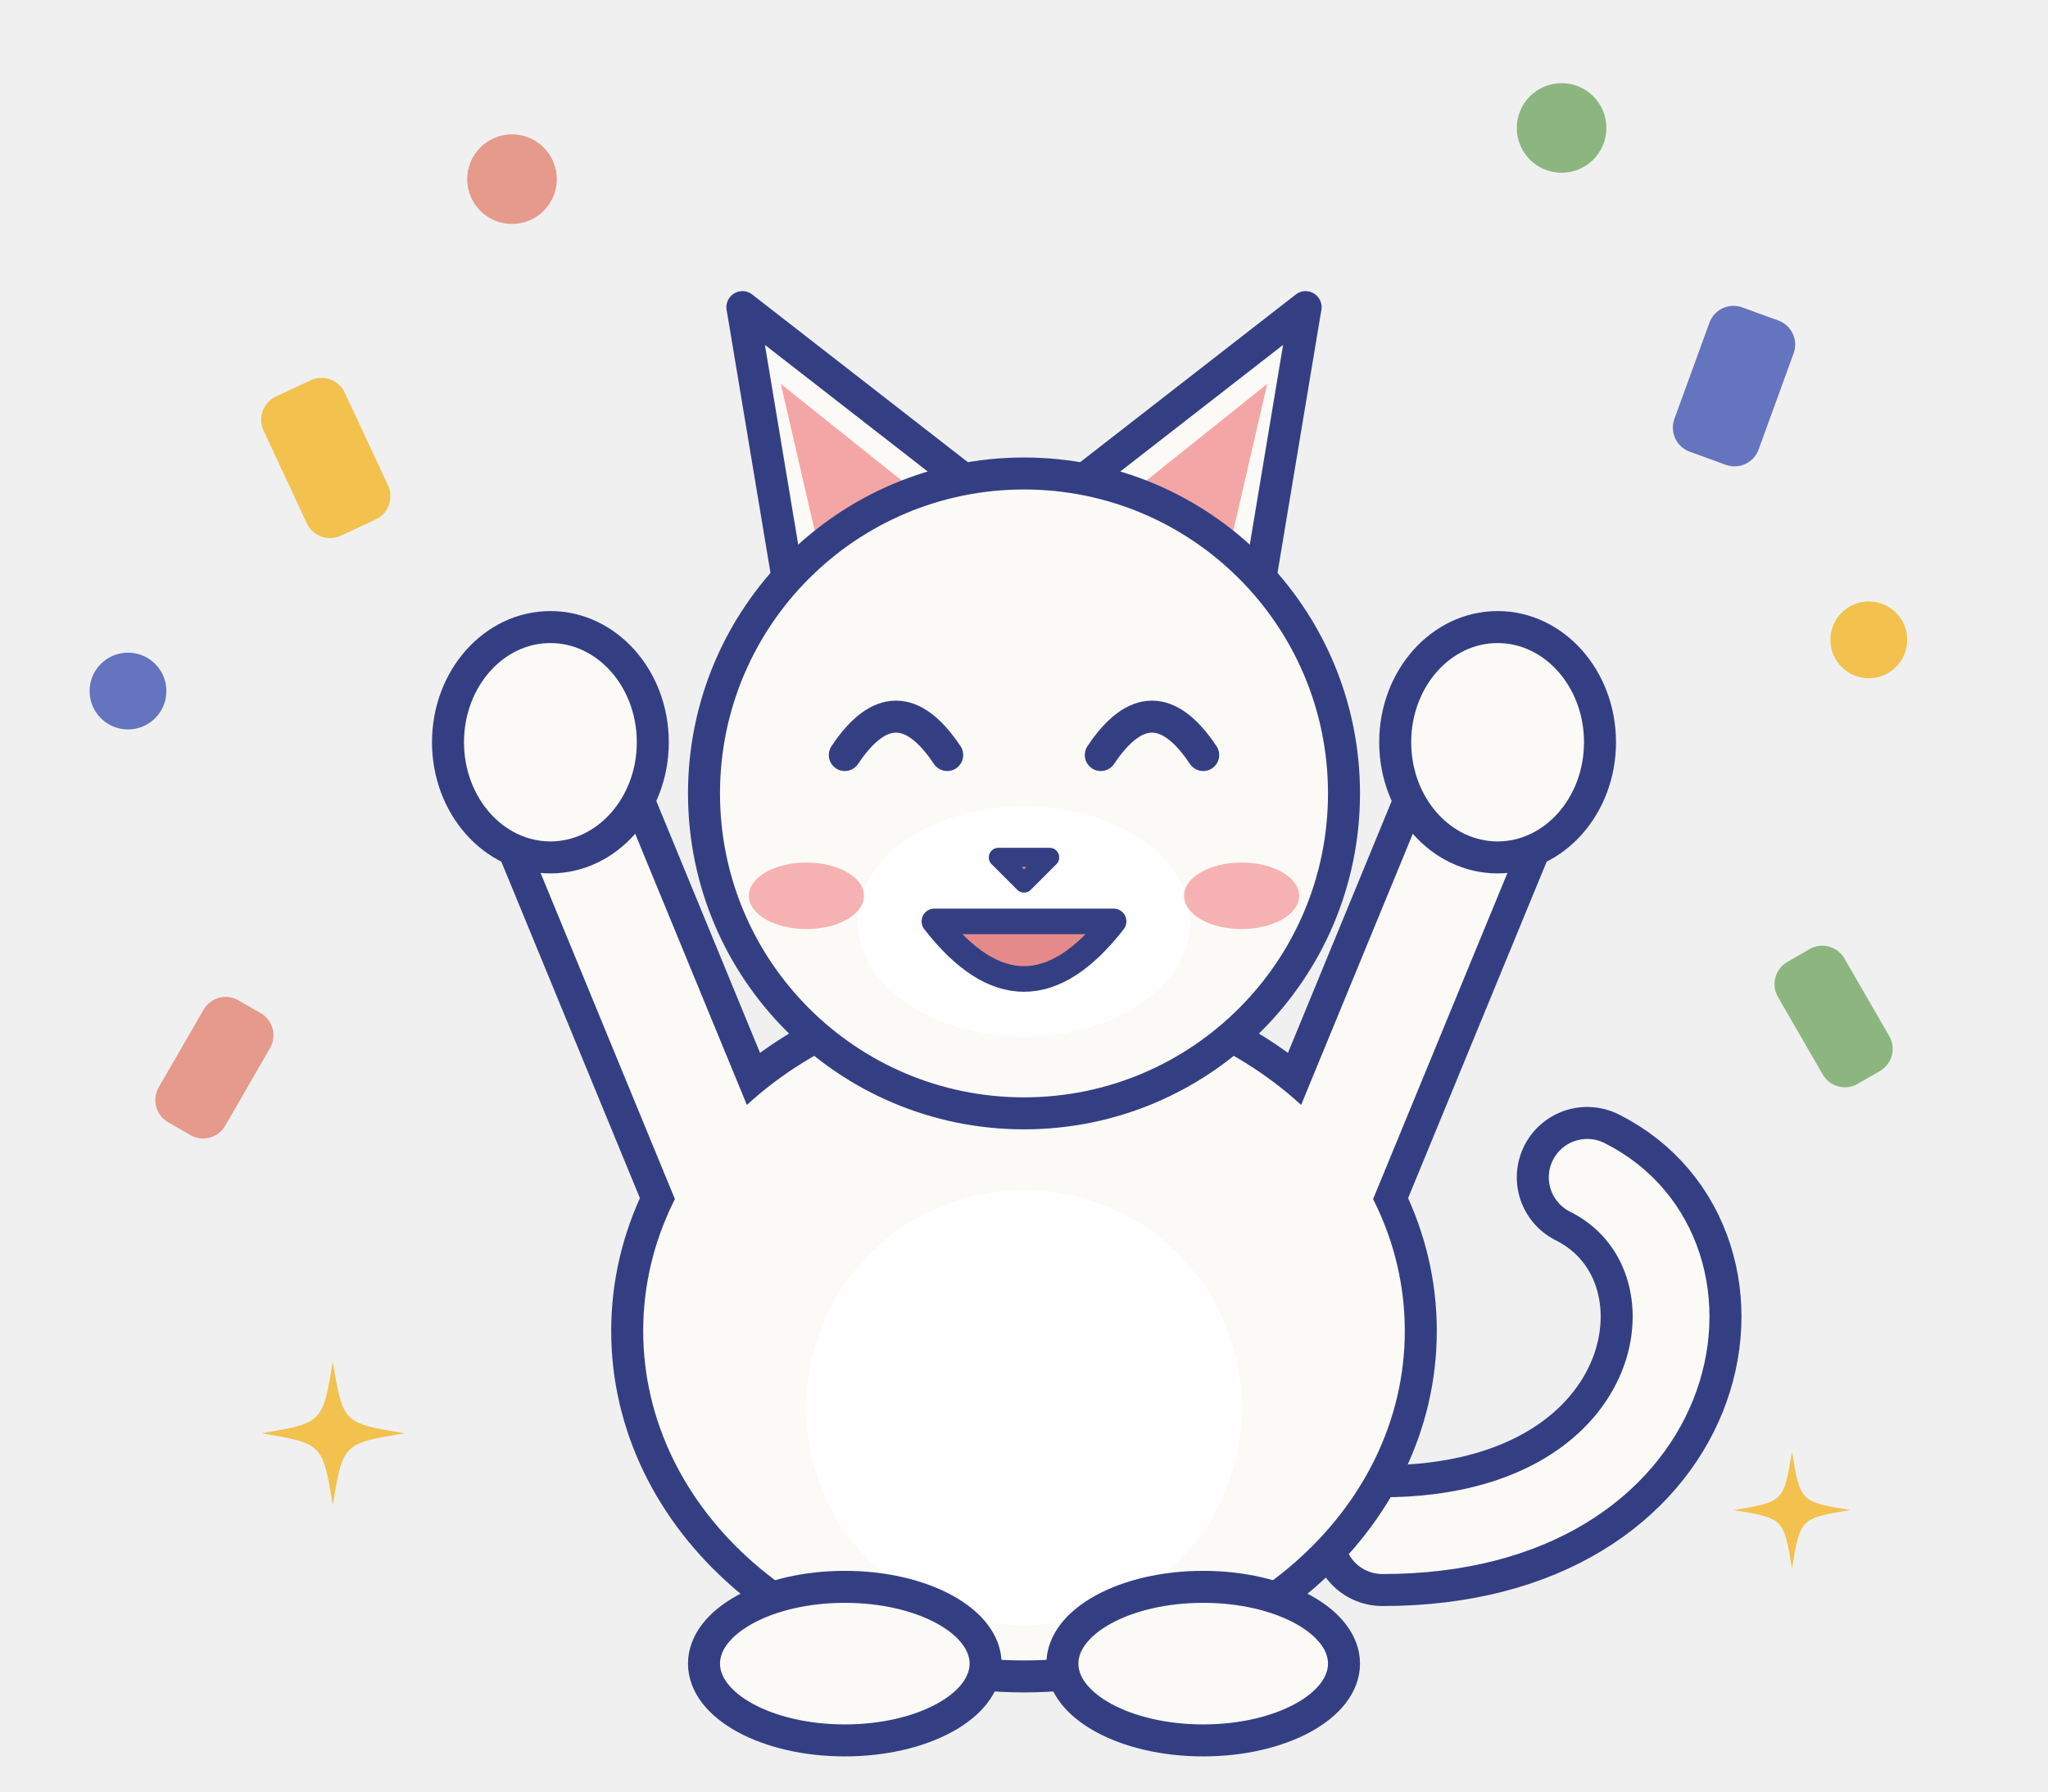
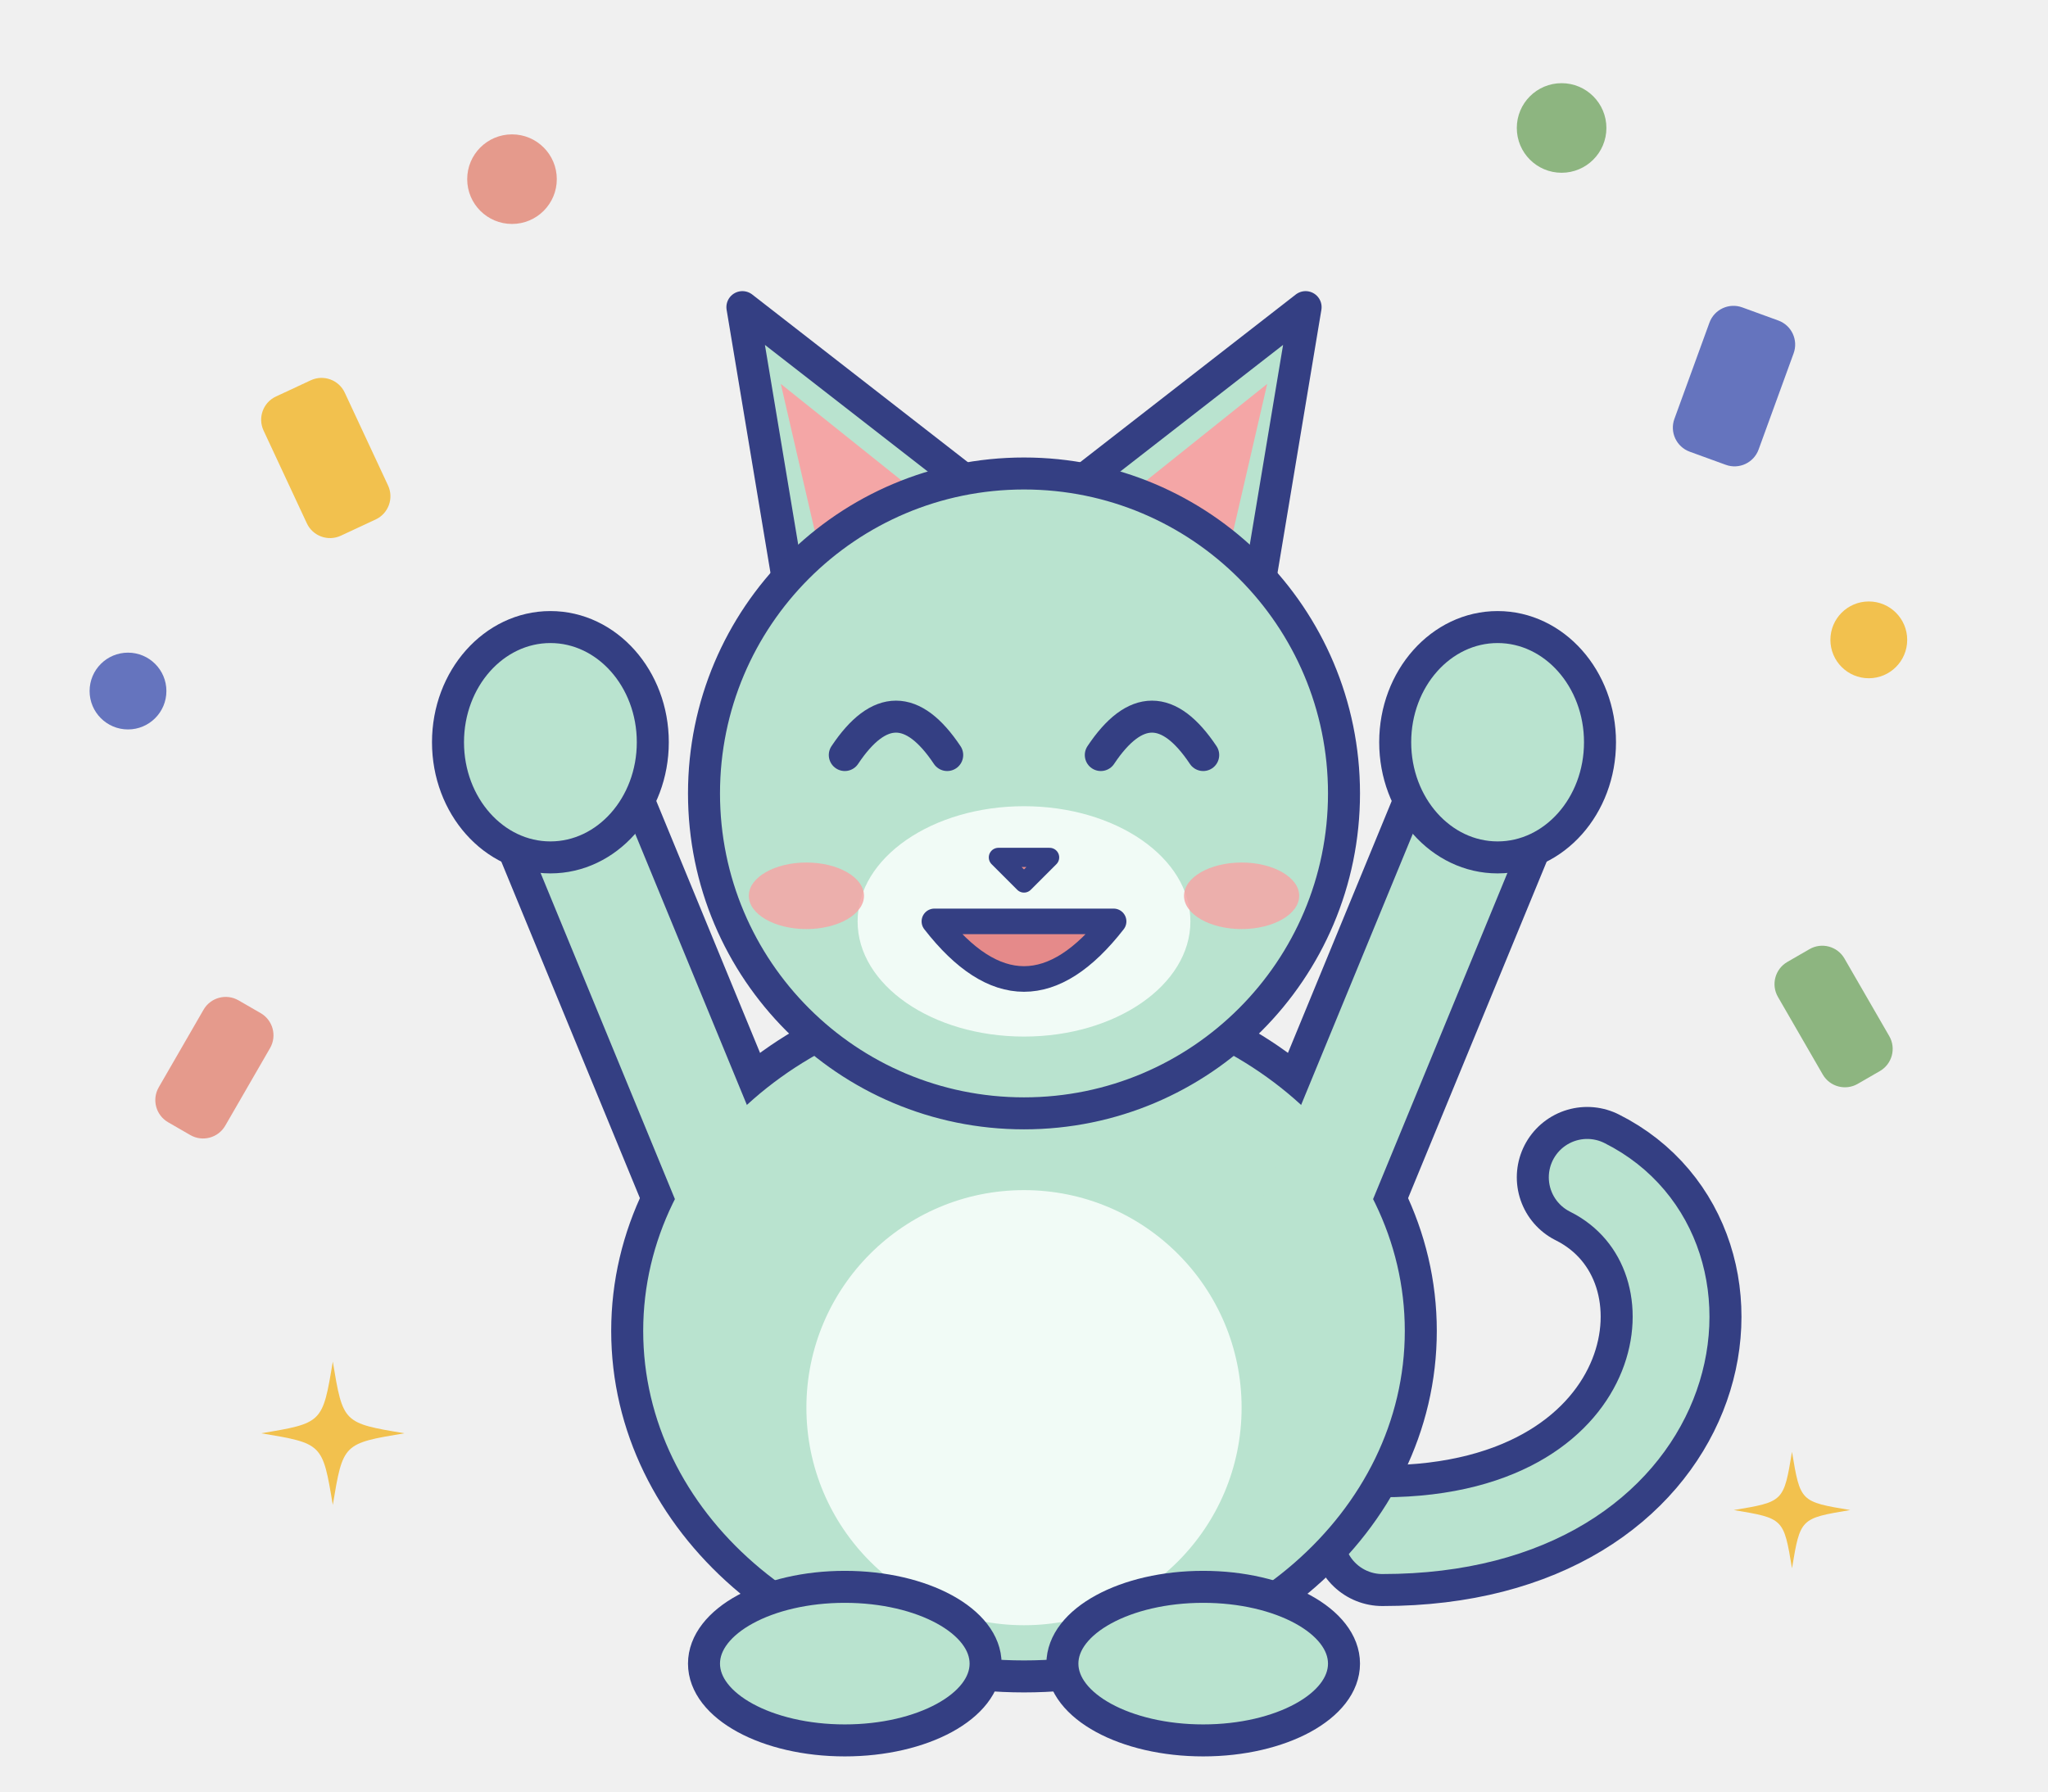
- <svg xmlns="http://www.w3.org/2000/svg" viewBox="0 0 160 140" role="img" aria-label="A white happy cat cheering">
+ <svg xmlns="http://www.w3.org/2000/svg" viewBox="0 0 160 140" role="img" aria-label="A mint happy cat cheering">
  <g>
    <rect x="22" y="30" width="7" height="12" rx="2" fill="#F2C14E" transform="rotate(-25 25 36)" />
    <rect x="132" y="24" width="7" height="12" rx="2" fill="#6574BE" transform="rotate(20 135 30)" />
    <rect x="14" y="78" width="6" height="11" rx="2" fill="#E59A8C" transform="rotate(30 17 83)" />
    <rect x="140" y="74" width="6" height="11" rx="2" fill="#8DB580" transform="rotate(-30 143 79)" />
    <circle cx="40" cy="14" r="3.5" fill="#E59A8C" />
    <circle cx="122" cy="10" r="3.5" fill="#8DB580" />
    <circle cx="146" cy="50" r="3" fill="#F2C14E" />
    <circle cx="10" cy="54" r="3" fill="#6574BE" />
  </g>
  <g stroke="#343F83" stroke-width="2.5" stroke-linecap="round" stroke-linejoin="round">
    <path d="M108 120C132 120 136 98 124 92" fill="none" stroke-width="11" />
-     <path d="M108 120C132 120 136 98 124 92" fill="none" stroke="#FCFAF6" stroke-width="6" />
+     <path d="M108 120C132 120 136 98 124 92" fill="none" stroke="#B9E3CF" stroke-width="6" />
    <path d="M58 96L44 62" fill="none" stroke-width="13" />
    <path d="M102 96L116 62" fill="none" stroke-width="13" />
-     <ellipse cx="80" cy="104" rx="31" ry="27" fill="#FCFAF6" />
-     <path d="M58 96L44 62" fill="none" stroke="#FCFAF6" stroke-width="8" />
-     <path d="M102 96L116 62" fill="none" stroke="#FCFAF6" stroke-width="8" />
-     <ellipse cx="43" cy="58" rx="8" ry="9" fill="#FCFAF6" />
-     <ellipse cx="117" cy="58" rx="8" ry="9" fill="#FCFAF6" />
-     <ellipse cx="80" cy="110" rx="17" ry="17" fill="#FFFFFF" stroke="none" />
-     <ellipse cx="66" cy="130" rx="11" ry="6" fill="#FCFAF6" />
-     <ellipse cx="94" cy="130" rx="11" ry="6" fill="#FCFAF6" />
-     <path d="M62 48L58 24L76 38Z" fill="#FCFAF6" />
-     <path d="M84 38L102 24L98 48Z" fill="#FCFAF6" />
+     <ellipse cx="80" cy="104" rx="31" ry="27" fill="#B9E3CF" />
+     <path d="M58 96L44 62" fill="none" stroke="#B9E3CF" stroke-width="8" />
+     <path d="M102 96L116 62" fill="none" stroke="#B9E3CF" stroke-width="8" />
+     <ellipse cx="43" cy="58" rx="8" ry="9" fill="#B9E3CF" />
+     <ellipse cx="117" cy="58" rx="8" ry="9" fill="#B9E3CF" />
+     <ellipse cx="80" cy="110" rx="17" ry="17" fill="#F1FBF6" stroke="none" />
+     <ellipse cx="66" cy="130" rx="11" ry="6" fill="#B9E3CF" />
+     <ellipse cx="94" cy="130" rx="11" ry="6" fill="#B9E3CF" />
+     <path d="M62 48L58 24L76 38Z" fill="#B9E3CF" />
+     <path d="M84 38L102 24L98 48Z" fill="#B9E3CF" />
    <path d="M64 43L61 30L71 38Z" fill="#F4A6A6" stroke="none" />
    <path d="M89 38L99 30L96 43Z" fill="#F4A6A6" stroke="none" />
-     <circle cx="80" cy="62" r="25" fill="#FCFAF6" />
-     <ellipse cx="80" cy="72" rx="13" ry="9" fill="#FFFFFF" stroke="none" />
+     <circle cx="80" cy="62" r="25" fill="#B9E3CF" />
+     <ellipse cx="80" cy="72" rx="13" ry="9" fill="#F1FBF6" stroke="none" />
    <path d="M66 59q4-6 8 0M86 59q4-6 8 0" fill="none" />
    <path d="M78 67l2 2 2-2z" fill="#E58A8A" stroke-width="1.5" />
    <path d="M73 72q7 9 14 0z" fill="#E58A8A" stroke-width="2" />
  </g>
  <ellipse cx="63" cy="70" rx="4.5" ry="2.6" fill="#F4A6A6" opacity=".85" />
  <ellipse cx="97" cy="70" rx="4.5" ry="2.6" fill="#F4A6A6" opacity=".85" />
  <g fill="#F2C14E">
    <path transform="translate(26 112) scale(.8)" d="M0-7C1-1 1-1 7 0C1 1 1 1 0 7C-1 1-1 1-7 0C-1-1-1-1 0-7Z" />
    <path transform="translate(140 118) scale(.65)" d="M0-7C1-1 1-1 7 0C1 1 1 1 0 7C-1 1-1 1-7 0C-1-1-1-1 0-7Z" />
  </g>
</svg>
